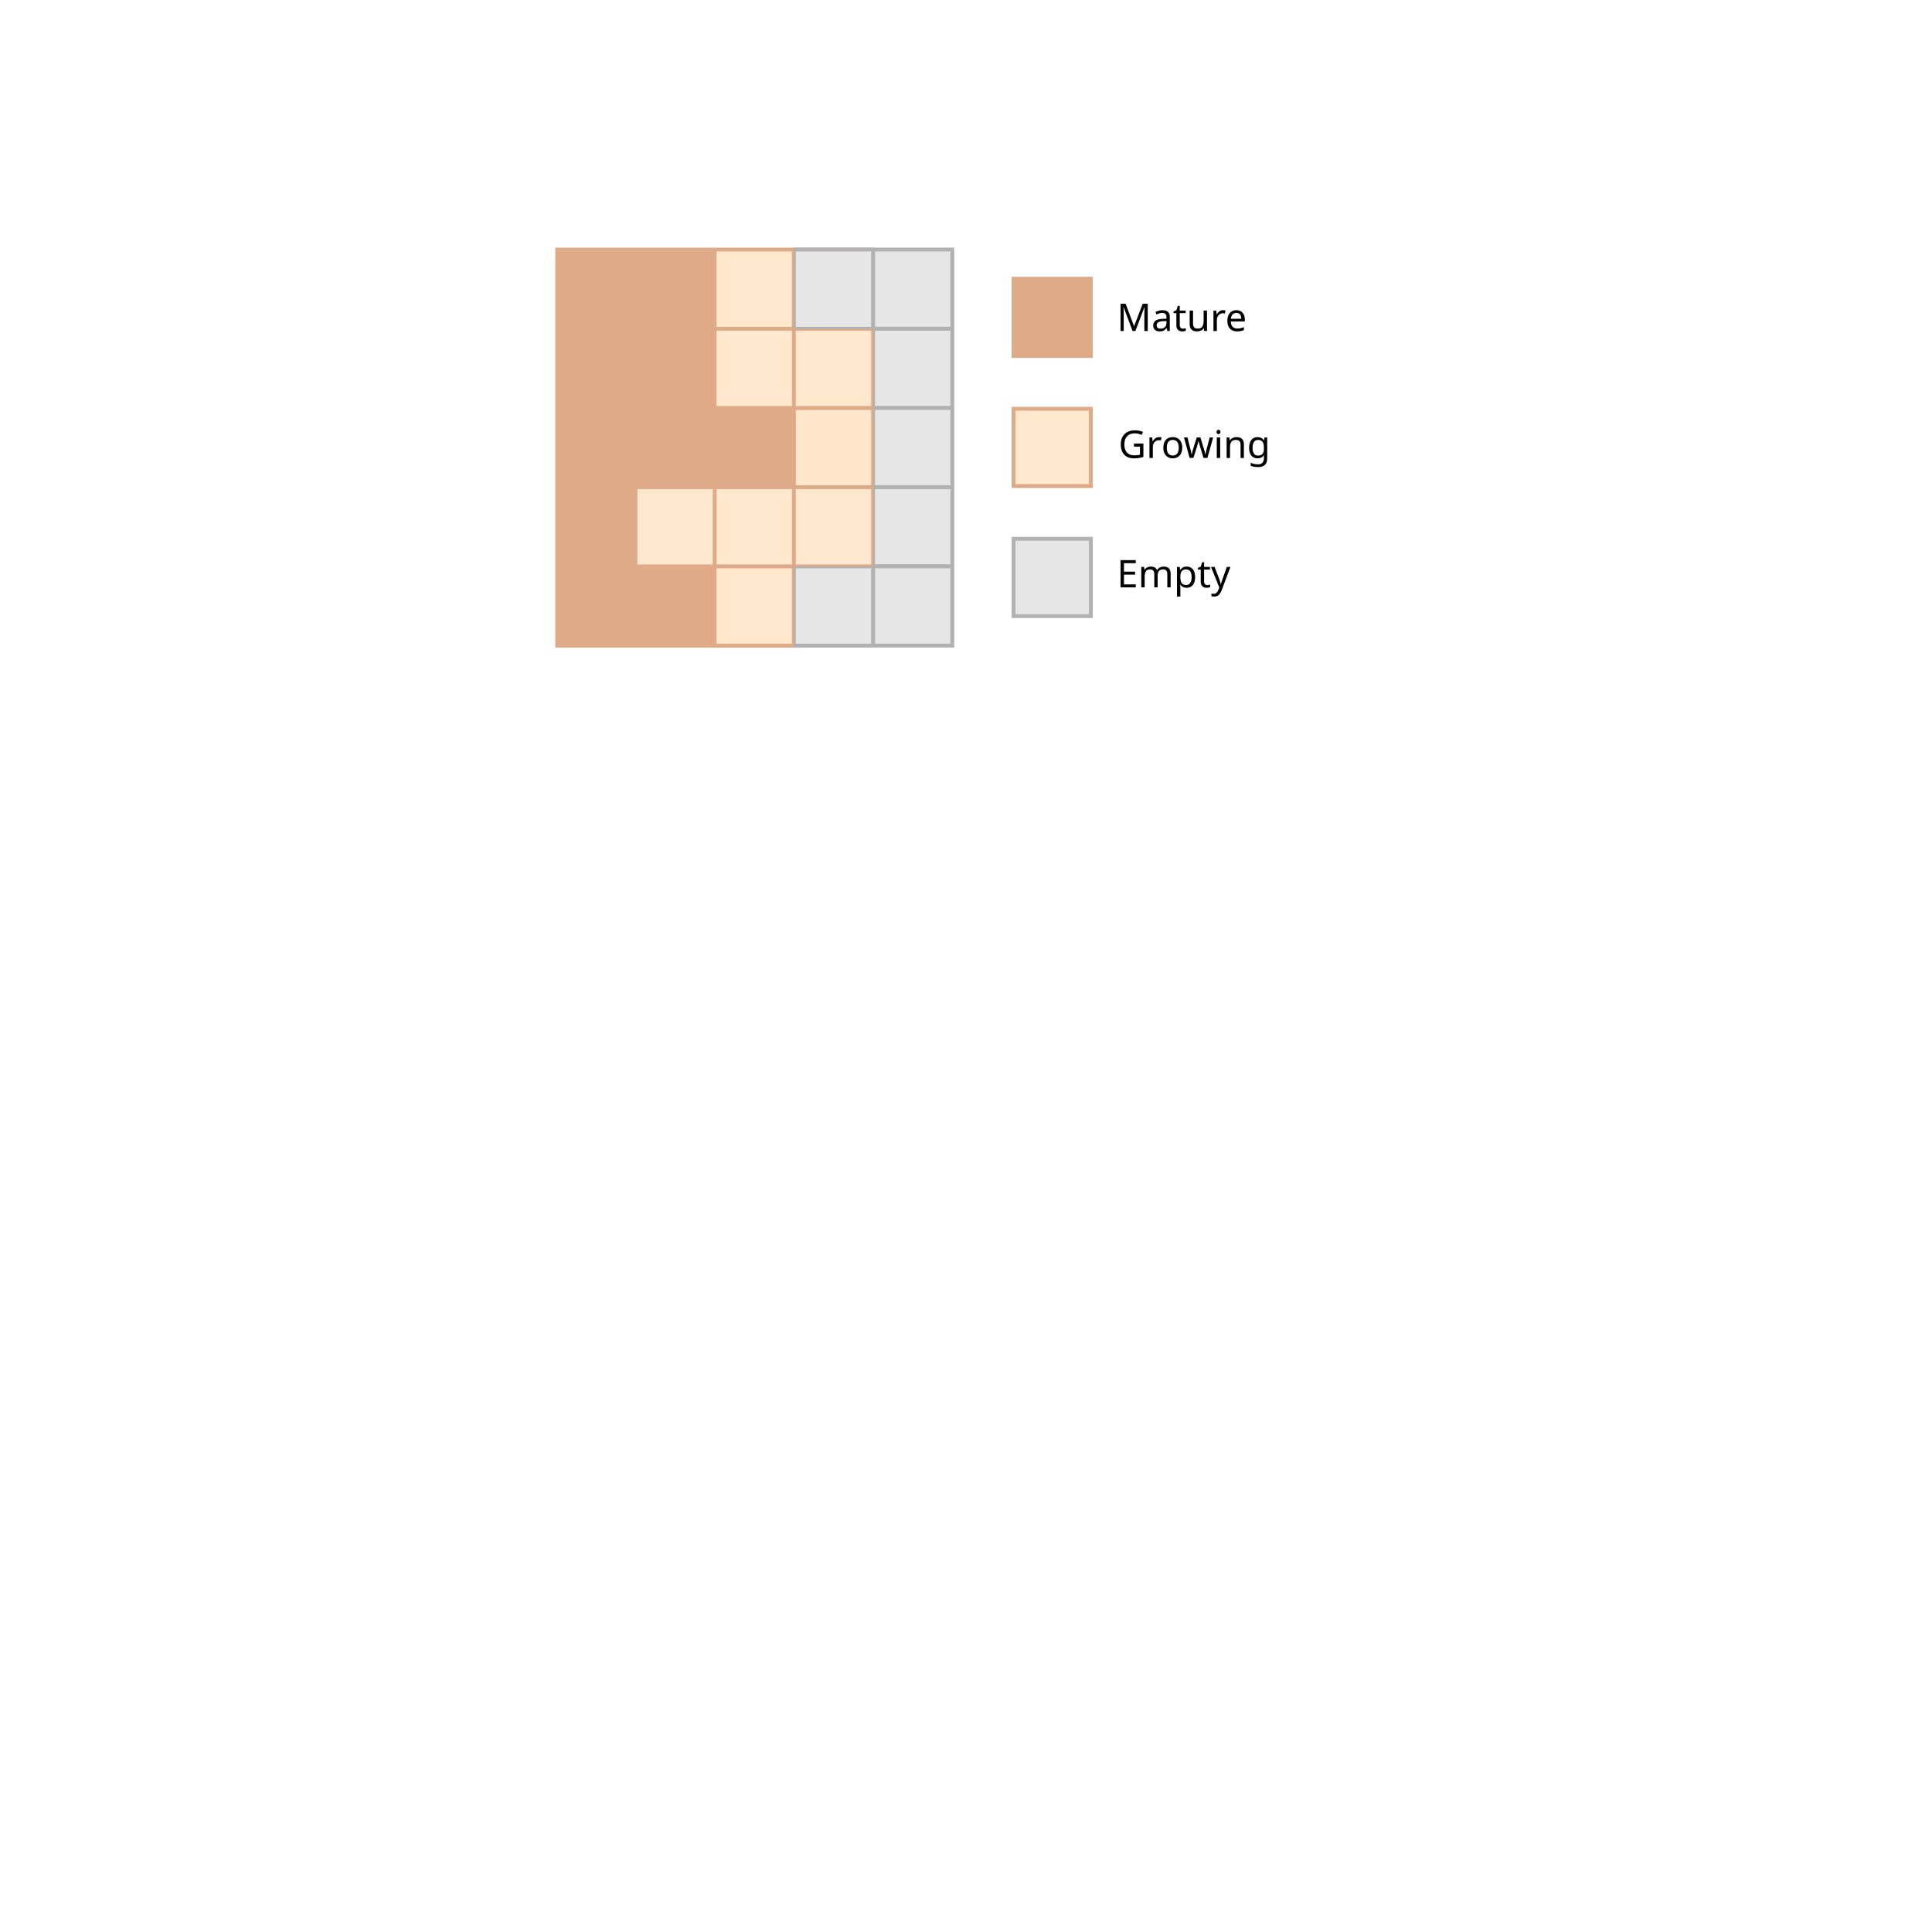
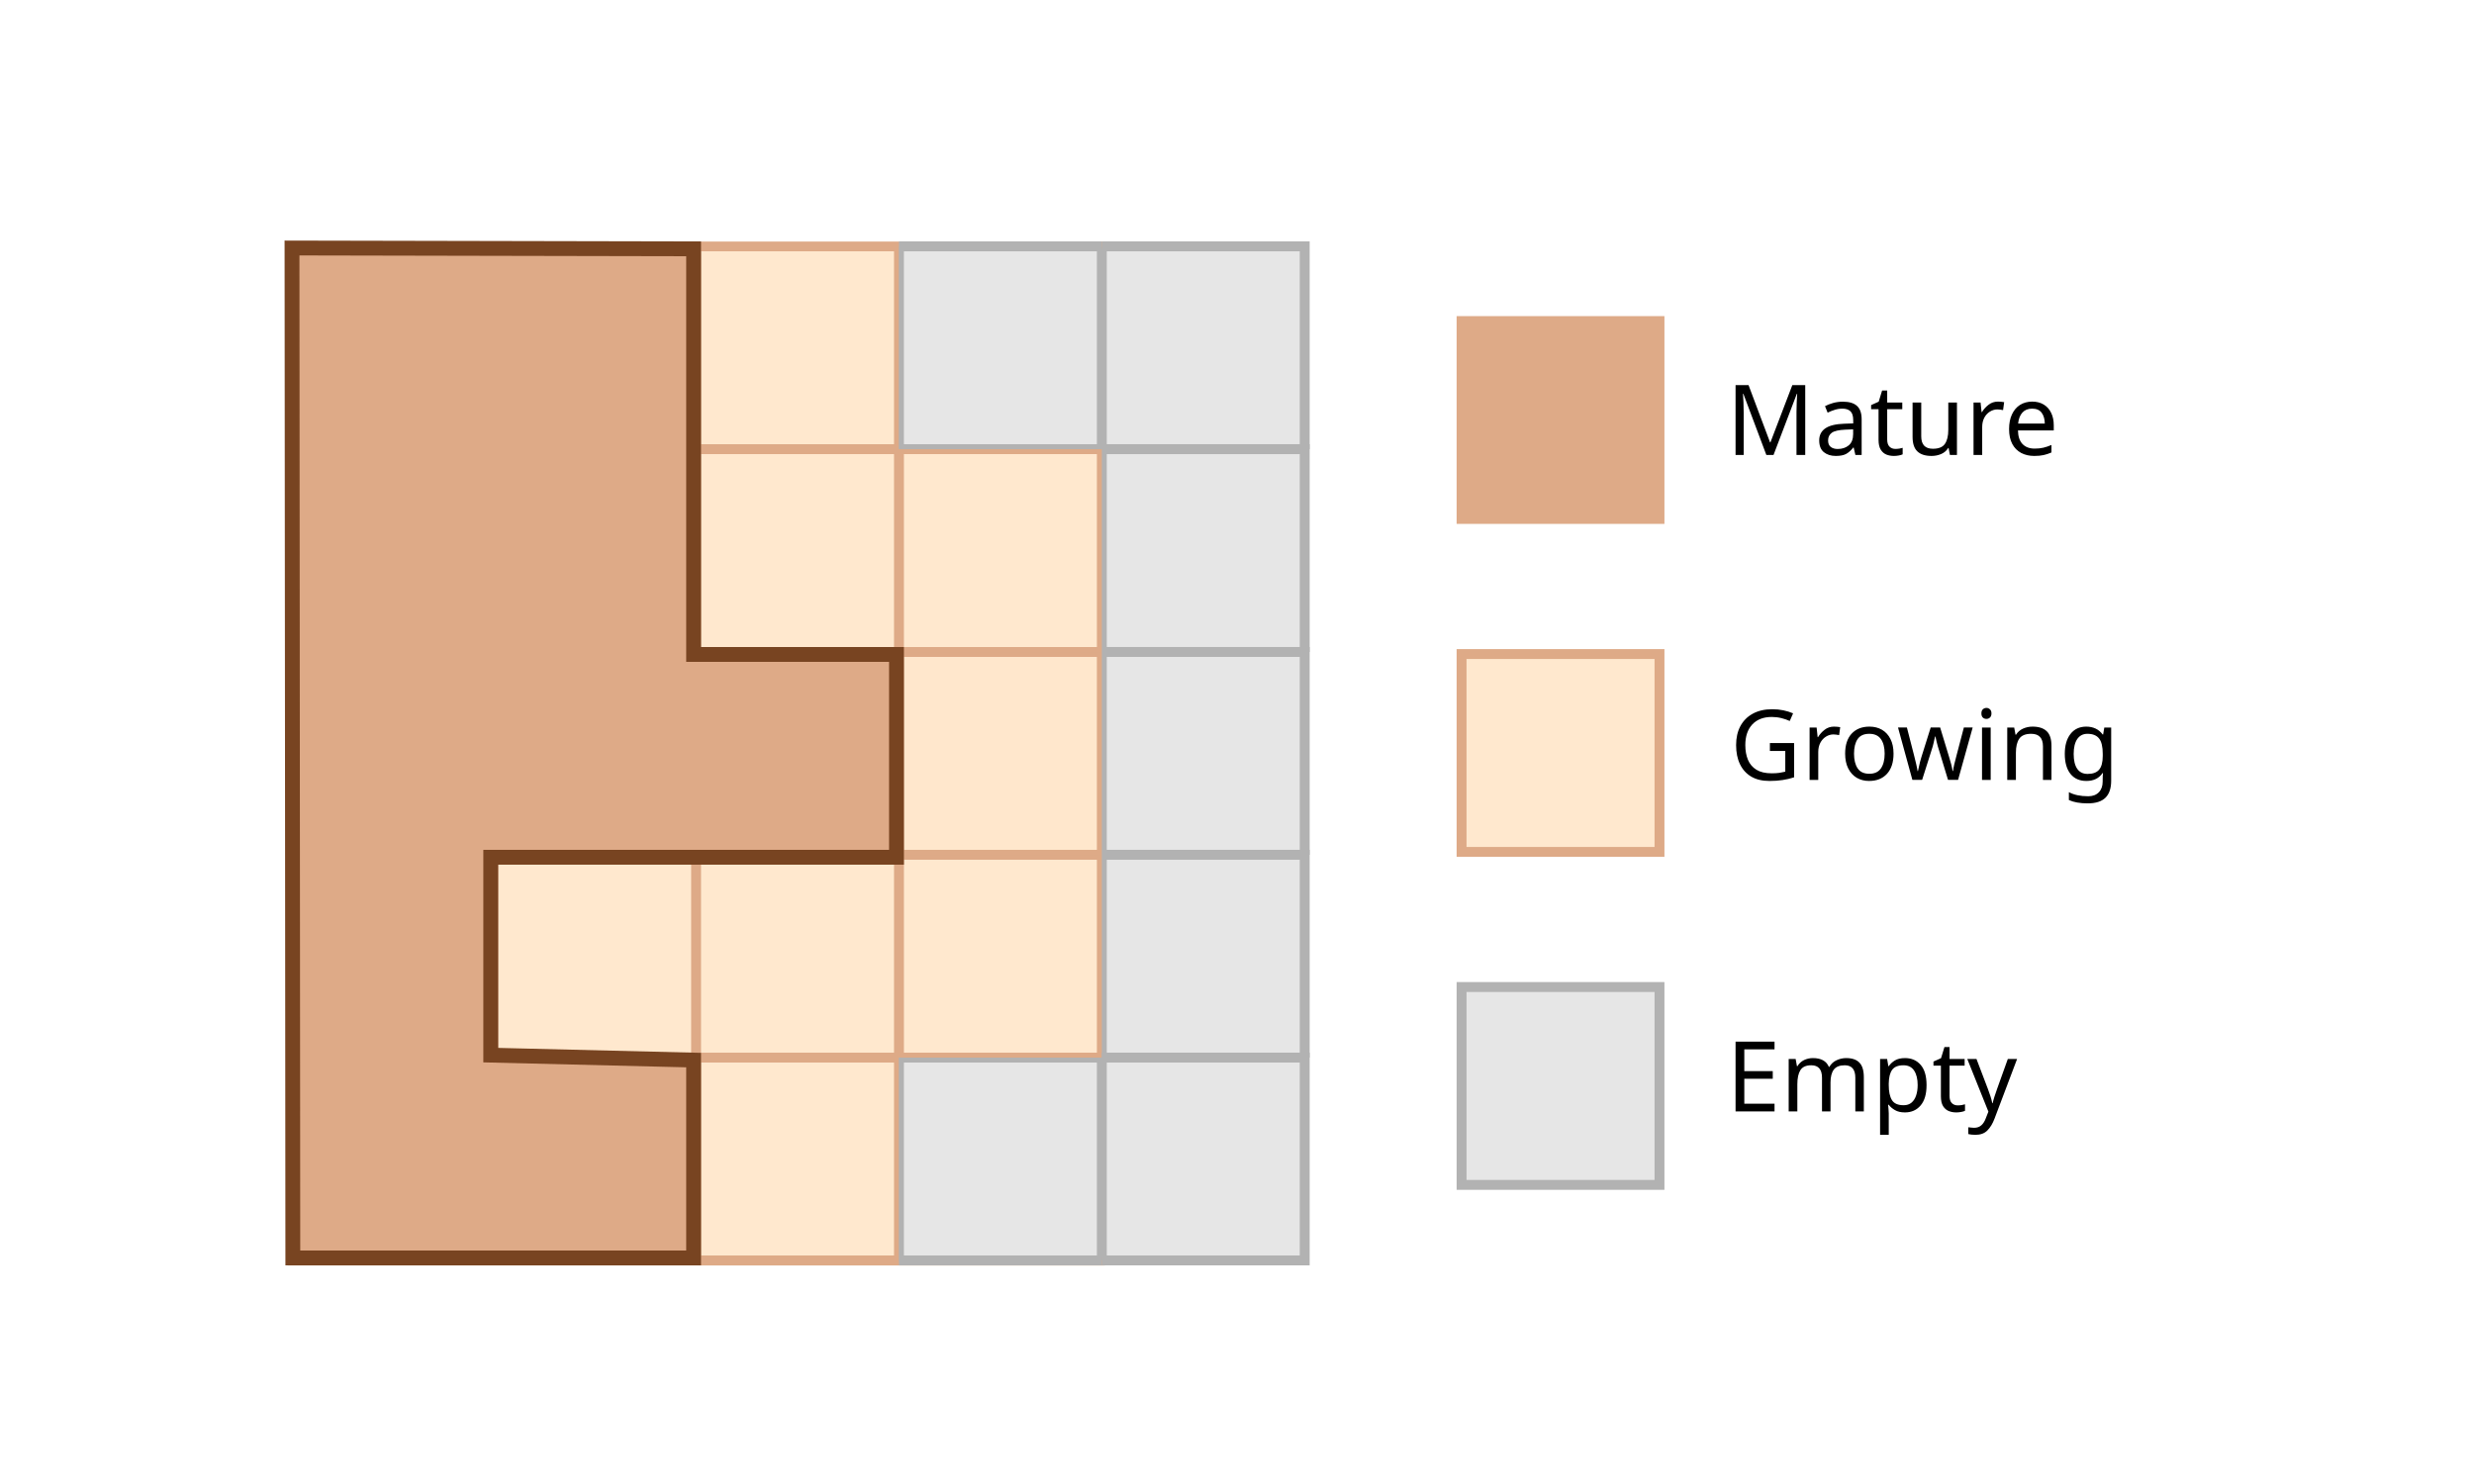
- <svg xmlns="http://www.w3.org/2000/svg" width="1000mm" height="1000mm" viewBox="0 0 1000 1000" version="1.1" id="svg5">
+ <svg xmlns="http://www.w3.org/2000/svg" width="500mm" height="300mm" viewBox="0 0 500 300" version="1.1" id="svg5">
  <defs id="defs2" />
  <g id="layer5">
    <g id="layer7" style="display:inline" />
  </g>
-   <g id="g945">
+   <g id="g945" transform="translate(-229.2349,-79.36474)">
    <rect style="display:inline;fill:#deaa87;fill-opacity:1;stroke:#deaa87;stroke-width:0;stroke-linecap:butt;stroke-linejoin:miter;stroke-miterlimit:2;stroke-dasharray:none;stroke-opacity:1" id="rect18063-93-9-1-0-1" width="165.142" height="206.993" x="287.405" y="128.196" />
    <rect style="display:inline;fill:#b3b3b3;fill-opacity:1;stroke:#b2b2b2;stroke-width:0;stroke-linecap:butt;stroke-linejoin:miter;stroke-miterlimit:2;stroke-dasharray:none;stroke-opacity:1" id="rect18063-9-5-3-1-54" width="81" height="204" x="411.417" y="129.667" />
    <rect style="fill:#e6e6e6;fill-opacity:1;stroke:#b2b2b2;stroke-width:1;stroke-linecap:butt;stroke-linejoin:miter;stroke-miterlimit:2;stroke-dasharray:none;stroke-opacity:1" id="rect18063-2-7" width="40" height="40" x="411.417" y="129.667" />
    <path style="color:#000000;fill:#e6e6e6;stroke-miterlimit:2;-inkscape-stroke:none" d="m 452.417,129.667 h 40 v 40 h -40 z" id="path16779" />
    <path style="color:#000000;fill:#b2b2b2;stroke-miterlimit:2;-inkscape-stroke:none" d="m 451.916,128.163 v 1.503 40.5 h 42.003 v -42.003 z m 1,2.003 h 39 v 39 h -39 z" id="path15995" />
    <rect style="fill:#e6e6e6;fill-opacity:1;stroke:#b2b2b2;stroke-width:1;stroke-linecap:butt;stroke-linejoin:miter;stroke-miterlimit:2;stroke-dasharray:none;stroke-opacity:1" id="rect18063-2" width="40" height="40" x="411.417" y="293.667" />
    <rect style="fill:#e6e6e6;fill-opacity:1;stroke:#b2b2b2;stroke-width:1;stroke-linecap:butt;stroke-linejoin:miter;stroke-miterlimit:2;stroke-dasharray:none;stroke-opacity:1" id="rect18063-93-9" width="40" height="40" x="452.417" y="-333.667" transform="scale(1,-1)" />
    <rect style="fill:#e6e6e6;fill-opacity:1;stroke:#b2b2b2;stroke-width:1;stroke-linecap:butt;stroke-linejoin:miter;stroke-miterlimit:2;stroke-dasharray:none;stroke-opacity:1" id="rect18063-9-5-6" width="40" height="40" x="452.417" y="252.667" />
    <rect style="fill:#e6e6e6;fill-opacity:1;stroke:#b2b2b2;stroke-width:1;stroke-linecap:butt;stroke-linejoin:miter;stroke-miterlimit:2;stroke-dasharray:none;stroke-opacity:1" id="rect18063-93-5-3" width="40" height="40" x="452.417" y="211.667" />
    <path style="color:#000000;fill:#e6e6e6;stroke-miterlimit:2;-inkscape-stroke:none" d="m 452.417,170.667 h 40 v 40 h -40 z" id="path17144" />
    <path style="color:#000000;fill:#b2b2b2;stroke-miterlimit:2;-inkscape-stroke:none" d="m 451.916,170.166 v 0.5 40.5 h 41 v -41 z m 1,1 h 39 v 39 h -39 z" id="path17146" />
    <path style="color:#000000;fill:#e6e6e6;stroke-miterlimit:2;-inkscape-stroke:none" d="m 452.417,170.667 h 40 v 40 h -40 z" id="path16779-4" />
    <path style="color:#000000;fill:#b2b2b2;stroke-miterlimit:2;-inkscape-stroke:none" d="m 451.916,169.163 v 1.503 40.5 h 42.003 v -42.003 z m 1,2.003 h 39 v 39 h -39 z" id="path15995-9" />
    <path style="color:#000000;fill:#e6e6e6;stroke-miterlimit:2;-inkscape-stroke:none" d="m 452.417,211.667 h 40 v 40 h -40 z" id="path16779-4-2" />
    <path style="color:#000000;fill:#b2b2b2;stroke-miterlimit:2;-inkscape-stroke:none" d="m 451.916,210.163 v 1.503 40.5 h 42.003 v -42.003 z m 1,2.003 h 39 v 39 h -39 z" id="path15995-9-0" />
    <path style="color:#000000;fill:#e6e6e6;stroke-miterlimit:2;-inkscape-stroke:none" d="m 452.417,252.667 h 40 v 40 h -40 z" id="path16779-4-2-9" />
    <path style="color:#000000;fill:#b2b2b2;stroke-miterlimit:2;-inkscape-stroke:none" d="m 451.916,251.163 v 1.503 40.5 h 42.003 v -42.003 z m 1,2.003 h 39 v 39 h -39 z" id="path15995-9-0-6" />
    <rect style="fill:#deaa87;fill-opacity:1;stroke:#deaa87;stroke-width:1;stroke-linecap:butt;stroke-linejoin:miter;stroke-miterlimit:2;stroke-dasharray:none;stroke-opacity:1" id="rect18063-6" width="40" height="40" x="329.417" y="129.667" />
    <rect style="fill:#deaa87;fill-opacity:1;stroke:#deaa87;stroke-width:1;stroke-linecap:butt;stroke-linejoin:miter;stroke-miterlimit:2;stroke-dasharray:none;stroke-opacity:1" id="rect18063-93-9-1-0" width="40" height="40" x="288.251" y="129.501" />
    <rect style="fill:#deaa87;fill-opacity:1;stroke:#deaa87;stroke-width:1;stroke-linecap:butt;stroke-linejoin:miter;stroke-miterlimit:2;stroke-dasharray:none;stroke-opacity:1" id="rect18063" width="40" height="40" x="329.417" y="293.667" />
    <rect style="fill:#deaa87;fill-opacity:1;stroke:#deaa87;stroke-width:1;stroke-linecap:butt;stroke-linejoin:miter;stroke-miterlimit:2;stroke-dasharray:none;stroke-opacity:1" id="rect18063-7" width="40" height="40" x="329.417" y="211.667" />
    <rect style="fill:#deaa87;fill-opacity:1;stroke:#deaa87;stroke-width:1;stroke-linecap:butt;stroke-linejoin:miter;stroke-miterlimit:2;stroke-dasharray:none;stroke-opacity:1" id="rect18063-9-8" width="40" height="40" x="329.417" y="170.667" />
    <rect style="fill:#deaa87;fill-opacity:1;stroke:#deaa87;stroke-width:1;stroke-linecap:butt;stroke-linejoin:miter;stroke-miterlimit:2;stroke-dasharray:none;stroke-opacity:1" id="rect18063-93-5" width="40" height="40" x="370.417" y="211.667" />
    <rect style="fill:#deaa87;fill-opacity:1;stroke:#deaa87;stroke-width:1;stroke-linecap:butt;stroke-linejoin:miter;stroke-miterlimit:2;stroke-dasharray:none;stroke-opacity:1" id="rect18063-93-9-1" width="40" height="40" x="288.417" y="293.667" />
    <rect style="fill:#deaa87;fill-opacity:1;stroke:#deaa87;stroke-width:1;stroke-linecap:butt;stroke-linejoin:miter;stroke-miterlimit:2;stroke-dasharray:none;stroke-opacity:1" id="rect18063-9-5-6-9" width="40" height="40" x="288.417" y="252.667" />
    <rect style="fill:#deaa87;fill-opacity:1;stroke:#deaa87;stroke-width:1;stroke-linecap:butt;stroke-linejoin:miter;stroke-miterlimit:2;stroke-dasharray:none;stroke-opacity:1" id="rect18063-93-5-3-0" width="40" height="40" x="288.417" y="211.667" />
    <rect style="fill:#deaa87;fill-opacity:1;stroke:#deaa87;stroke-width:1;stroke-linecap:butt;stroke-linejoin:miter;stroke-miterlimit:2;stroke-dasharray:none;stroke-opacity:1" id="rect18063-9-5-3-1-5" width="40" height="40" x="288.417" y="170.667" />
    <rect style="fill:#ffe8ce;fill-opacity:1;stroke:#deaa87;stroke-width:1;stroke-linecap:butt;stroke-linejoin:miter;stroke-miterlimit:2;stroke-dasharray:none;stroke-opacity:1" id="rect18063-93-7" width="40" height="40" x="370.417" y="129.667" />
    <rect style="fill:#ffe8ce;fill-opacity:1;stroke:#deaa87;stroke-width:1;stroke-linecap:butt;stroke-linejoin:miter;stroke-miterlimit:2;stroke-dasharray:none;stroke-opacity:1" id="rect18063-9" width="40" height="40" x="329.417" y="252.667" />
    <rect style="fill:#ffe8ce;fill-opacity:1;stroke:#deaa87;stroke-width:1;stroke-linecap:butt;stroke-linejoin:miter;stroke-miterlimit:2;stroke-dasharray:none;stroke-opacity:1" id="rect18063-93" width="40" height="40" x="370.417" y="293.667" />
    <rect style="fill:#ffe8ce;fill-opacity:1;stroke:#deaa87;stroke-width:1;stroke-linecap:butt;stroke-linejoin:miter;stroke-miterlimit:2;stroke-dasharray:none;stroke-opacity:1" id="rect18063-9-5" width="40" height="40" x="370.417" y="252.667" />
    <rect style="fill:#ffe8ce;fill-opacity:1;stroke:#deaa87;stroke-width:1;stroke-linecap:butt;stroke-linejoin:miter;stroke-miterlimit:2;stroke-dasharray:none;stroke-opacity:1" id="rect18063-9-5-3" width="40" height="40" x="370.417" y="170.667" />
    <rect style="fill:#ffe8ce;fill-opacity:1;stroke:#deaa87;stroke-width:1;stroke-linecap:butt;stroke-linejoin:miter;stroke-miterlimit:2;stroke-dasharray:none;stroke-opacity:1" id="rect18063-9-0" width="40" height="40" x="411.417" y="252.667" />
    <rect style="fill:#ffe7cc;fill-opacity:1;stroke:#deaa87;stroke-width:1;stroke-linecap:butt;stroke-linejoin:miter;stroke-miterlimit:2;stroke-dasharray:none;stroke-opacity:1" id="rect18063-7-2" width="40" height="40" x="411.417" y="211.667" />
    <rect style="fill:#ffe8ce;fill-opacity:1;stroke:#deaa87;stroke-width:1;stroke-linecap:butt;stroke-linejoin:miter;stroke-miterlimit:2;stroke-dasharray:none;stroke-opacity:1" id="rect18063-9-8-0" width="40" height="40" x="411.417" y="170.667" />
    <path style="color:#000000;fill:#e6e6e6;stroke-miterlimit:2;-inkscape-stroke:none" d="m 452.417,293.667 h 40 v 40 h -40 z" id="path16779-4-2-1" />
    <path style="color:#000000;fill:#b2b2b2;stroke-miterlimit:2;-inkscape-stroke:none" d="m 451.916,292.163 v 1.503 41.502 h 42.003 v -43.005 z m 1,2.003 h 39 v 39 h -39 z" id="path15995-9-0-2" />
    <path style="color:#000000;fill:#e6e6e6;stroke-miterlimit:2;-inkscape-stroke:none" d="m 411.417,129.667 h 40 v 40 h -40 z" id="path16779-4-2-7" />
    <path style="color:#000000;fill:#b2b2b2;stroke-miterlimit:2;-inkscape-stroke:none" d="m 410.916,128.163 v 1.503 40.5 h 41.006 v -42.003 z m 1,2.003 h 39 v 39 h -39 z" id="path15995-9-0-3" />
    <path style="color:#000000;fill:#e6e6e6;stroke-miterlimit:2;-inkscape-stroke:none" d="m 411.417,333.667 h 40 v -40 h -40 z" id="path16779-4-2-7-1" />
    <path style="color:#000000;fill:#b2b2b2;stroke-miterlimit:2;-inkscape-stroke:none" d="m 410.916,335.17 v -1.503 -40.5 h 41.006 v 42.003 z m 1,-2.003 h 39 v -39 h -39 z" id="path15995-9-0-3-0" />
  </g>
-   <rect style="fill:#deaa87;fill-opacity:1;stroke:#deaa87;stroke-width:2;stroke-linecap:butt;stroke-linejoin:miter;stroke-miterlimit:2;stroke-dasharray:none;stroke-opacity:1" id="rect18063-93-5-4" width="40" height="40" x="524.621" y="144.271" />
-   <rect style="fill:#ffe8ce;fill-opacity:1;stroke:#deaa87;stroke-width:2;stroke-linecap:butt;stroke-linejoin:miter;stroke-miterlimit:2;stroke-dasharray:none;stroke-opacity:1" id="rect18063-93-6" width="40" height="40" x="524.621" y="211.584" />
-   <rect style="fill:#e6e6e6;fill-opacity:1;stroke:#b2b2b2;stroke-width:2;stroke-linecap:butt;stroke-linejoin:miter;stroke-miterlimit:2;stroke-dasharray:none;stroke-opacity:1" id="rect18063-93-9-47" width="40" height="40" x="524.621" y="278.896" />
-   <text xml:space="preserve" style="font-style:normal;font-variant:normal;font-weight:normal;font-stretch:normal;font-size:19.756px;line-height:1.25;font-family:sans-serif;-inkscape-font-specification:'sans-serif, Normal';font-variant-ligatures:normal;font-variant-caps:normal;font-variant-numeric:normal;font-variant-east-asian:normal;fill:#000000;fill-opacity:1;stroke:none;stroke-width:2.646;stroke-miterlimit:4;stroke-dasharray:none" x="578.074" y="171.332" id="text32195">
-     <tspan id="tspan32193" style="font-style:normal;font-variant:normal;font-weight:normal;font-stretch:normal;font-size:19.756px;font-family:sans-serif;-inkscape-font-specification:'sans-serif, Normal';font-variant-ligatures:normal;font-variant-caps:normal;font-variant-numeric:normal;font-variant-east-asian:normal;fill:#000000;fill-opacity:1;stroke-width:2.646;stroke-miterlimit:4;stroke-dasharray:none" x="578.074" y="171.332">Mature</tspan>
+   <rect style="fill:#deaa87;fill-opacity:1;stroke:#deaa87;stroke-width:2;stroke-linecap:butt;stroke-linejoin:miter;stroke-miterlimit:2;stroke-dasharray:none;stroke-opacity:1" id="rect18063-93-5-4" width="40" height="40" x="295.386" y="64.906" />
+   <rect style="fill:#ffe8ce;fill-opacity:1;stroke:#deaa87;stroke-width:2;stroke-linecap:butt;stroke-linejoin:miter;stroke-miterlimit:2;stroke-dasharray:none;stroke-opacity:1" id="rect18063-93-6" width="40" height="40" x="295.386" y="132.219" />
+   <rect style="fill:#e6e6e6;fill-opacity:1;stroke:#b2b2b2;stroke-width:2;stroke-linecap:butt;stroke-linejoin:miter;stroke-miterlimit:2;stroke-dasharray:none;stroke-opacity:1" id="rect18063-93-9-47" width="40" height="40" x="295.386" y="199.531" />
+   <text xml:space="preserve" style="font-style:normal;font-variant:normal;font-weight:normal;font-stretch:normal;font-size:19.756px;line-height:1.25;font-family:sans-serif;-inkscape-font-specification:'sans-serif, Normal';font-variant-ligatures:normal;font-variant-caps:normal;font-variant-numeric:normal;font-variant-east-asian:normal;fill:#000000;fill-opacity:1;stroke:none;stroke-width:2.646;stroke-miterlimit:4;stroke-dasharray:none" x="348.839" y="91.967" id="text32195">
+     <tspan id="tspan32193" style="font-style:normal;font-variant:normal;font-weight:normal;font-stretch:normal;font-size:19.756px;font-family:sans-serif;-inkscape-font-specification:'sans-serif, Normal';font-variant-ligatures:normal;font-variant-caps:normal;font-variant-numeric:normal;font-variant-east-asian:normal;fill:#000000;fill-opacity:1;stroke-width:2.646;stroke-miterlimit:4;stroke-dasharray:none" x="348.839" y="91.967">Mature</tspan>
  </text>
-   <text xml:space="preserve" style="font-style:normal;font-variant:normal;font-weight:normal;font-stretch:normal;font-size:19.756px;line-height:1.25;font-family:sans-serif;-inkscape-font-specification:'sans-serif, Normal';font-variant-ligatures:normal;font-variant-caps:normal;font-variant-numeric:normal;font-variant-east-asian:normal;fill:#000000;fill-opacity:1;stroke:none;stroke-width:2.646;stroke-miterlimit:4;stroke-dasharray:none" x="578.903" y="237.034" id="text32195-7">
-     <tspan id="tspan64583" x="578.903" y="237.034">Growing</tspan>
+   <text xml:space="preserve" style="font-style:normal;font-variant:normal;font-weight:normal;font-stretch:normal;font-size:19.756px;line-height:1.25;font-family:sans-serif;-inkscape-font-specification:'sans-serif, Normal';font-variant-ligatures:normal;font-variant-caps:normal;font-variant-numeric:normal;font-variant-east-asian:normal;fill:#000000;fill-opacity:1;stroke:none;stroke-width:2.646;stroke-miterlimit:4;stroke-dasharray:none" x="349.668" y="157.669" id="text32195-7">
+     <tspan id="tspan64583" x="349.668" y="157.669">Growing</tspan>
  </text>
-   <text xml:space="preserve" style="font-style:normal;font-variant:normal;font-weight:normal;font-stretch:normal;font-size:19.756px;line-height:1.25;font-family:sans-serif;-inkscape-font-specification:'sans-serif, Normal';font-variant-ligatures:normal;font-variant-caps:normal;font-variant-numeric:normal;font-variant-east-asian:normal;fill:#000000;fill-opacity:1;stroke:none;stroke-width:2.646;stroke-miterlimit:4;stroke-dasharray:none" x="578.074" y="304.042" id="text32195-3">
-     <tspan id="tspan67235" x="578.074" y="304.042">Empty</tspan>
+   <text xml:space="preserve" style="font-style:normal;font-variant:normal;font-weight:normal;font-stretch:normal;font-size:19.756px;line-height:1.25;font-family:sans-serif;-inkscape-font-specification:'sans-serif, Normal';font-variant-ligatures:normal;font-variant-caps:normal;font-variant-numeric:normal;font-variant-east-asian:normal;fill:#000000;fill-opacity:1;stroke:none;stroke-width:2.646;stroke-miterlimit:4;stroke-dasharray:none" x="348.839" y="224.678" id="text32195-3">
+     <tspan id="tspan67235" x="348.839" y="224.678">Empty</tspan>
  </text>
+   <path id="path9335" style="fill:none;stroke:#784421;stroke-width:11.339;stroke-miterlimit:4;stroke-dasharray:none" transform="scale(0.2645833)" d="m 529.821,190.117 v 309.921 h 154.961 l 0,154.961 H 374.86 v 151.181 l 154.961,3.78 v 151.181 l -306.142,0 -0.628,-771.652 z" />
</svg>
